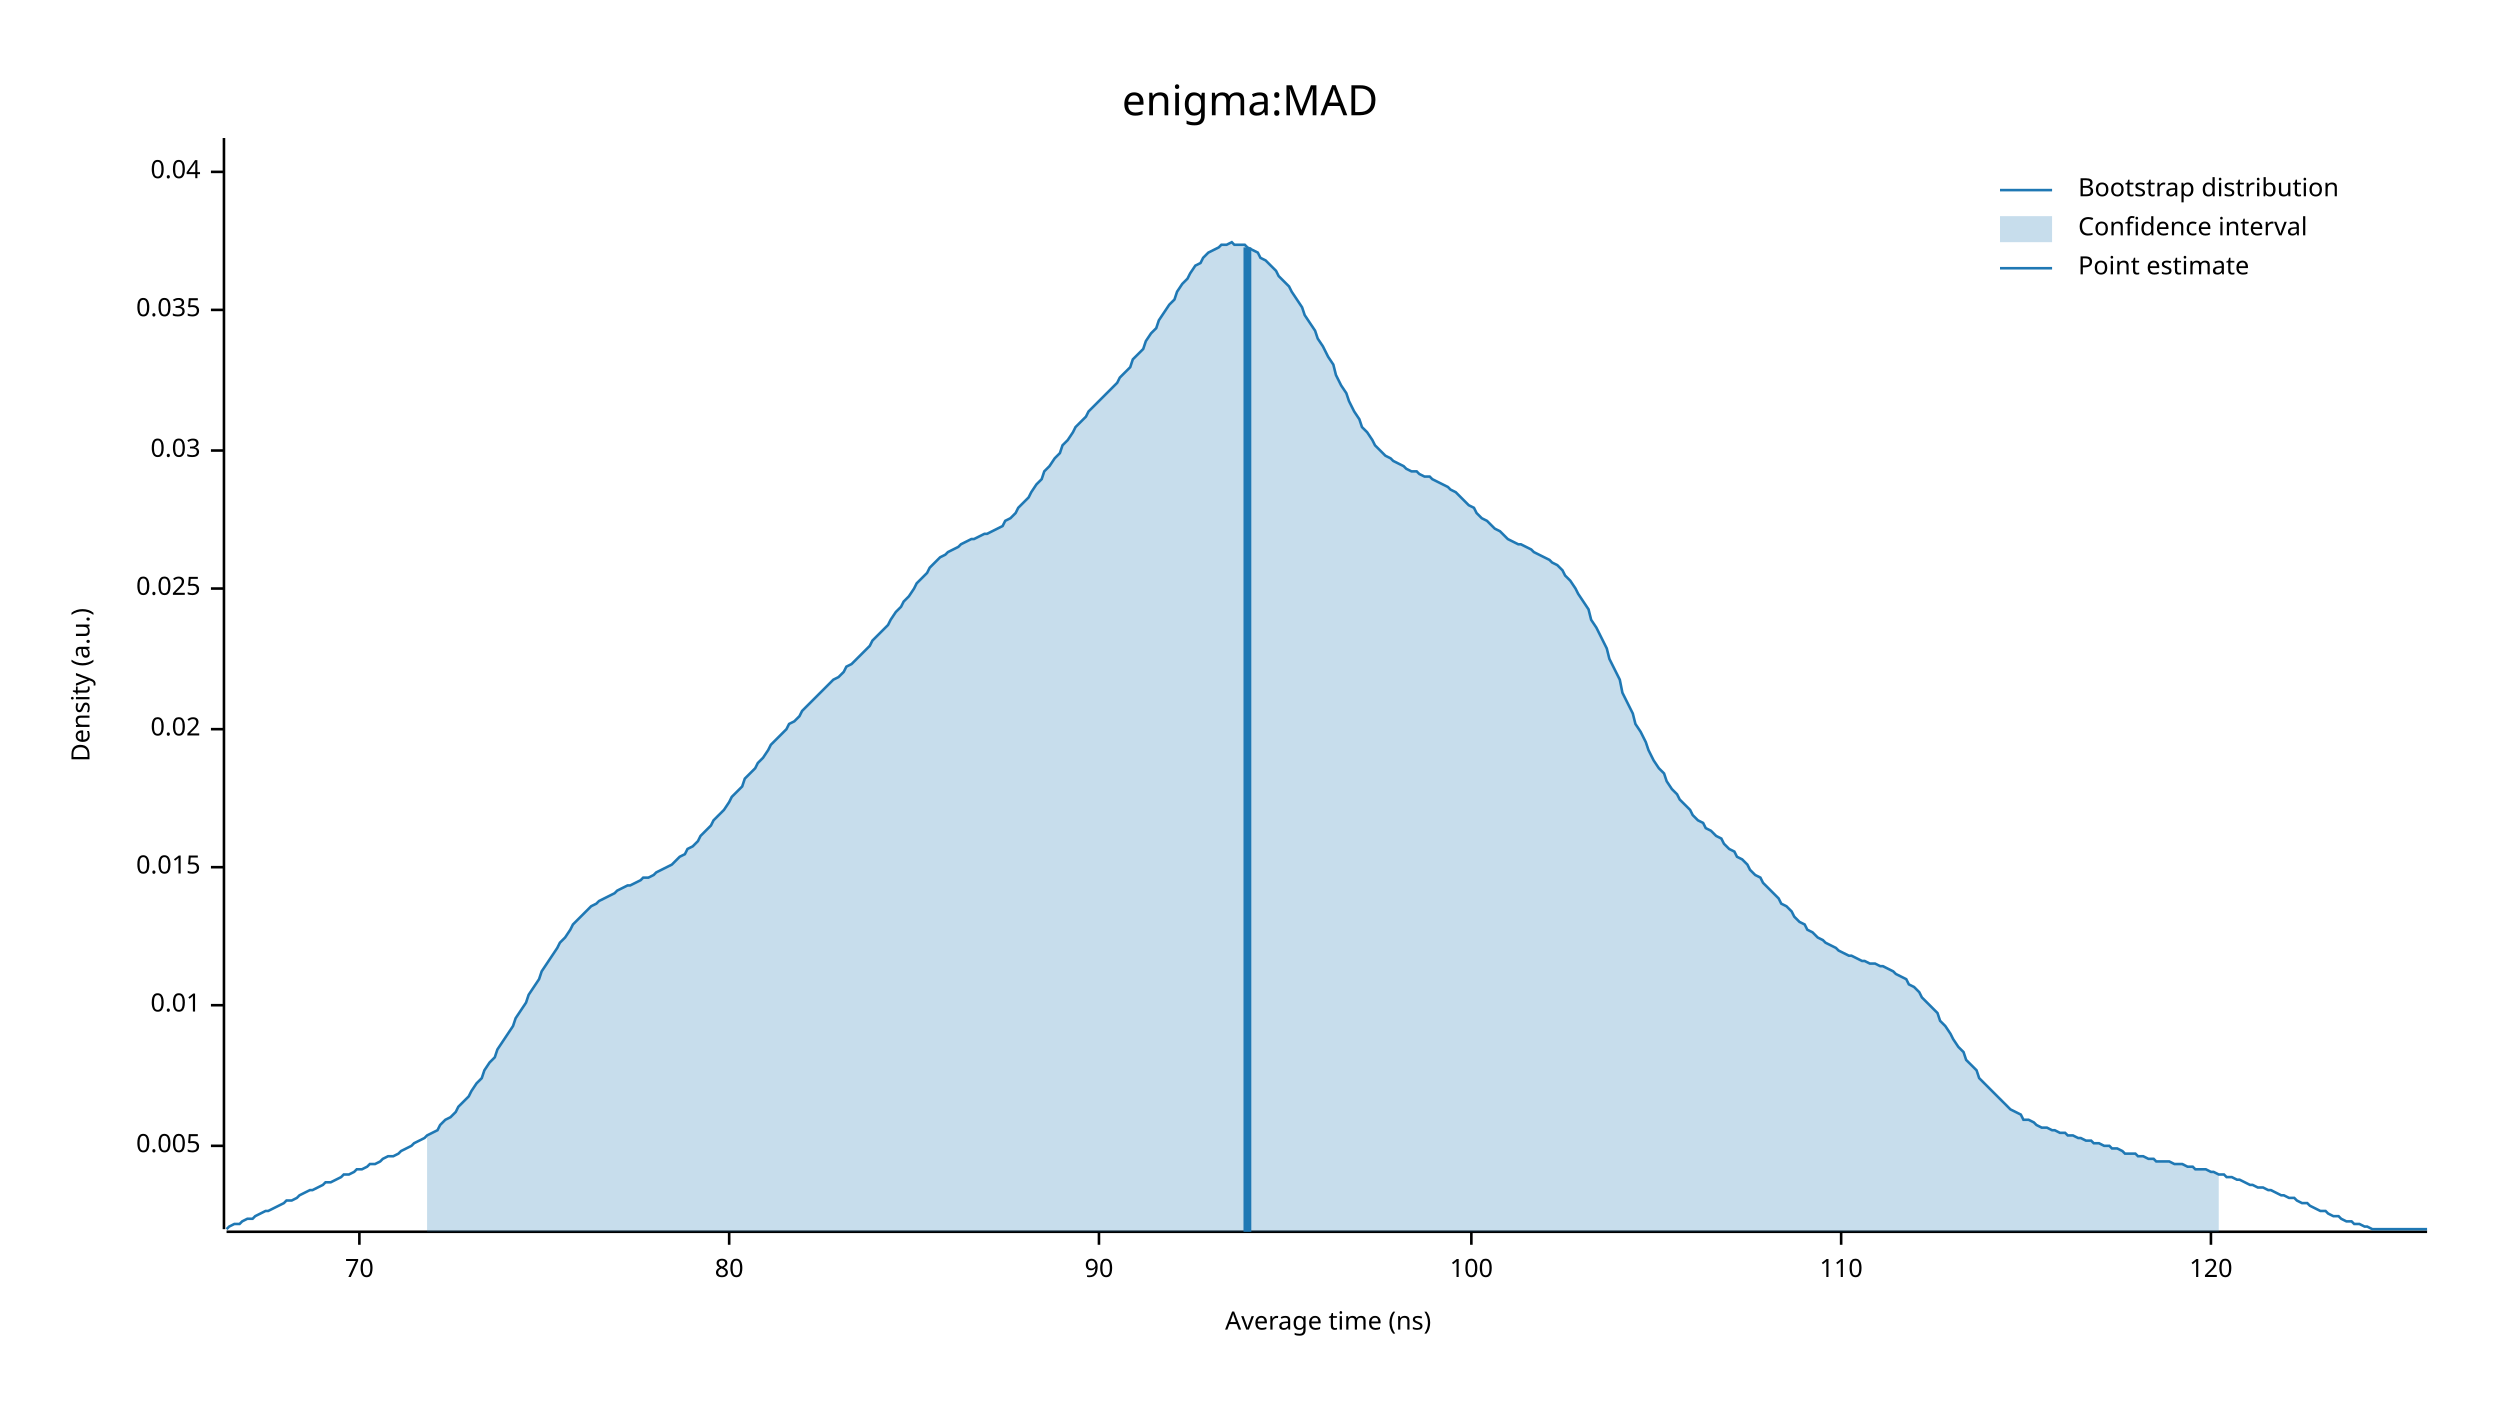
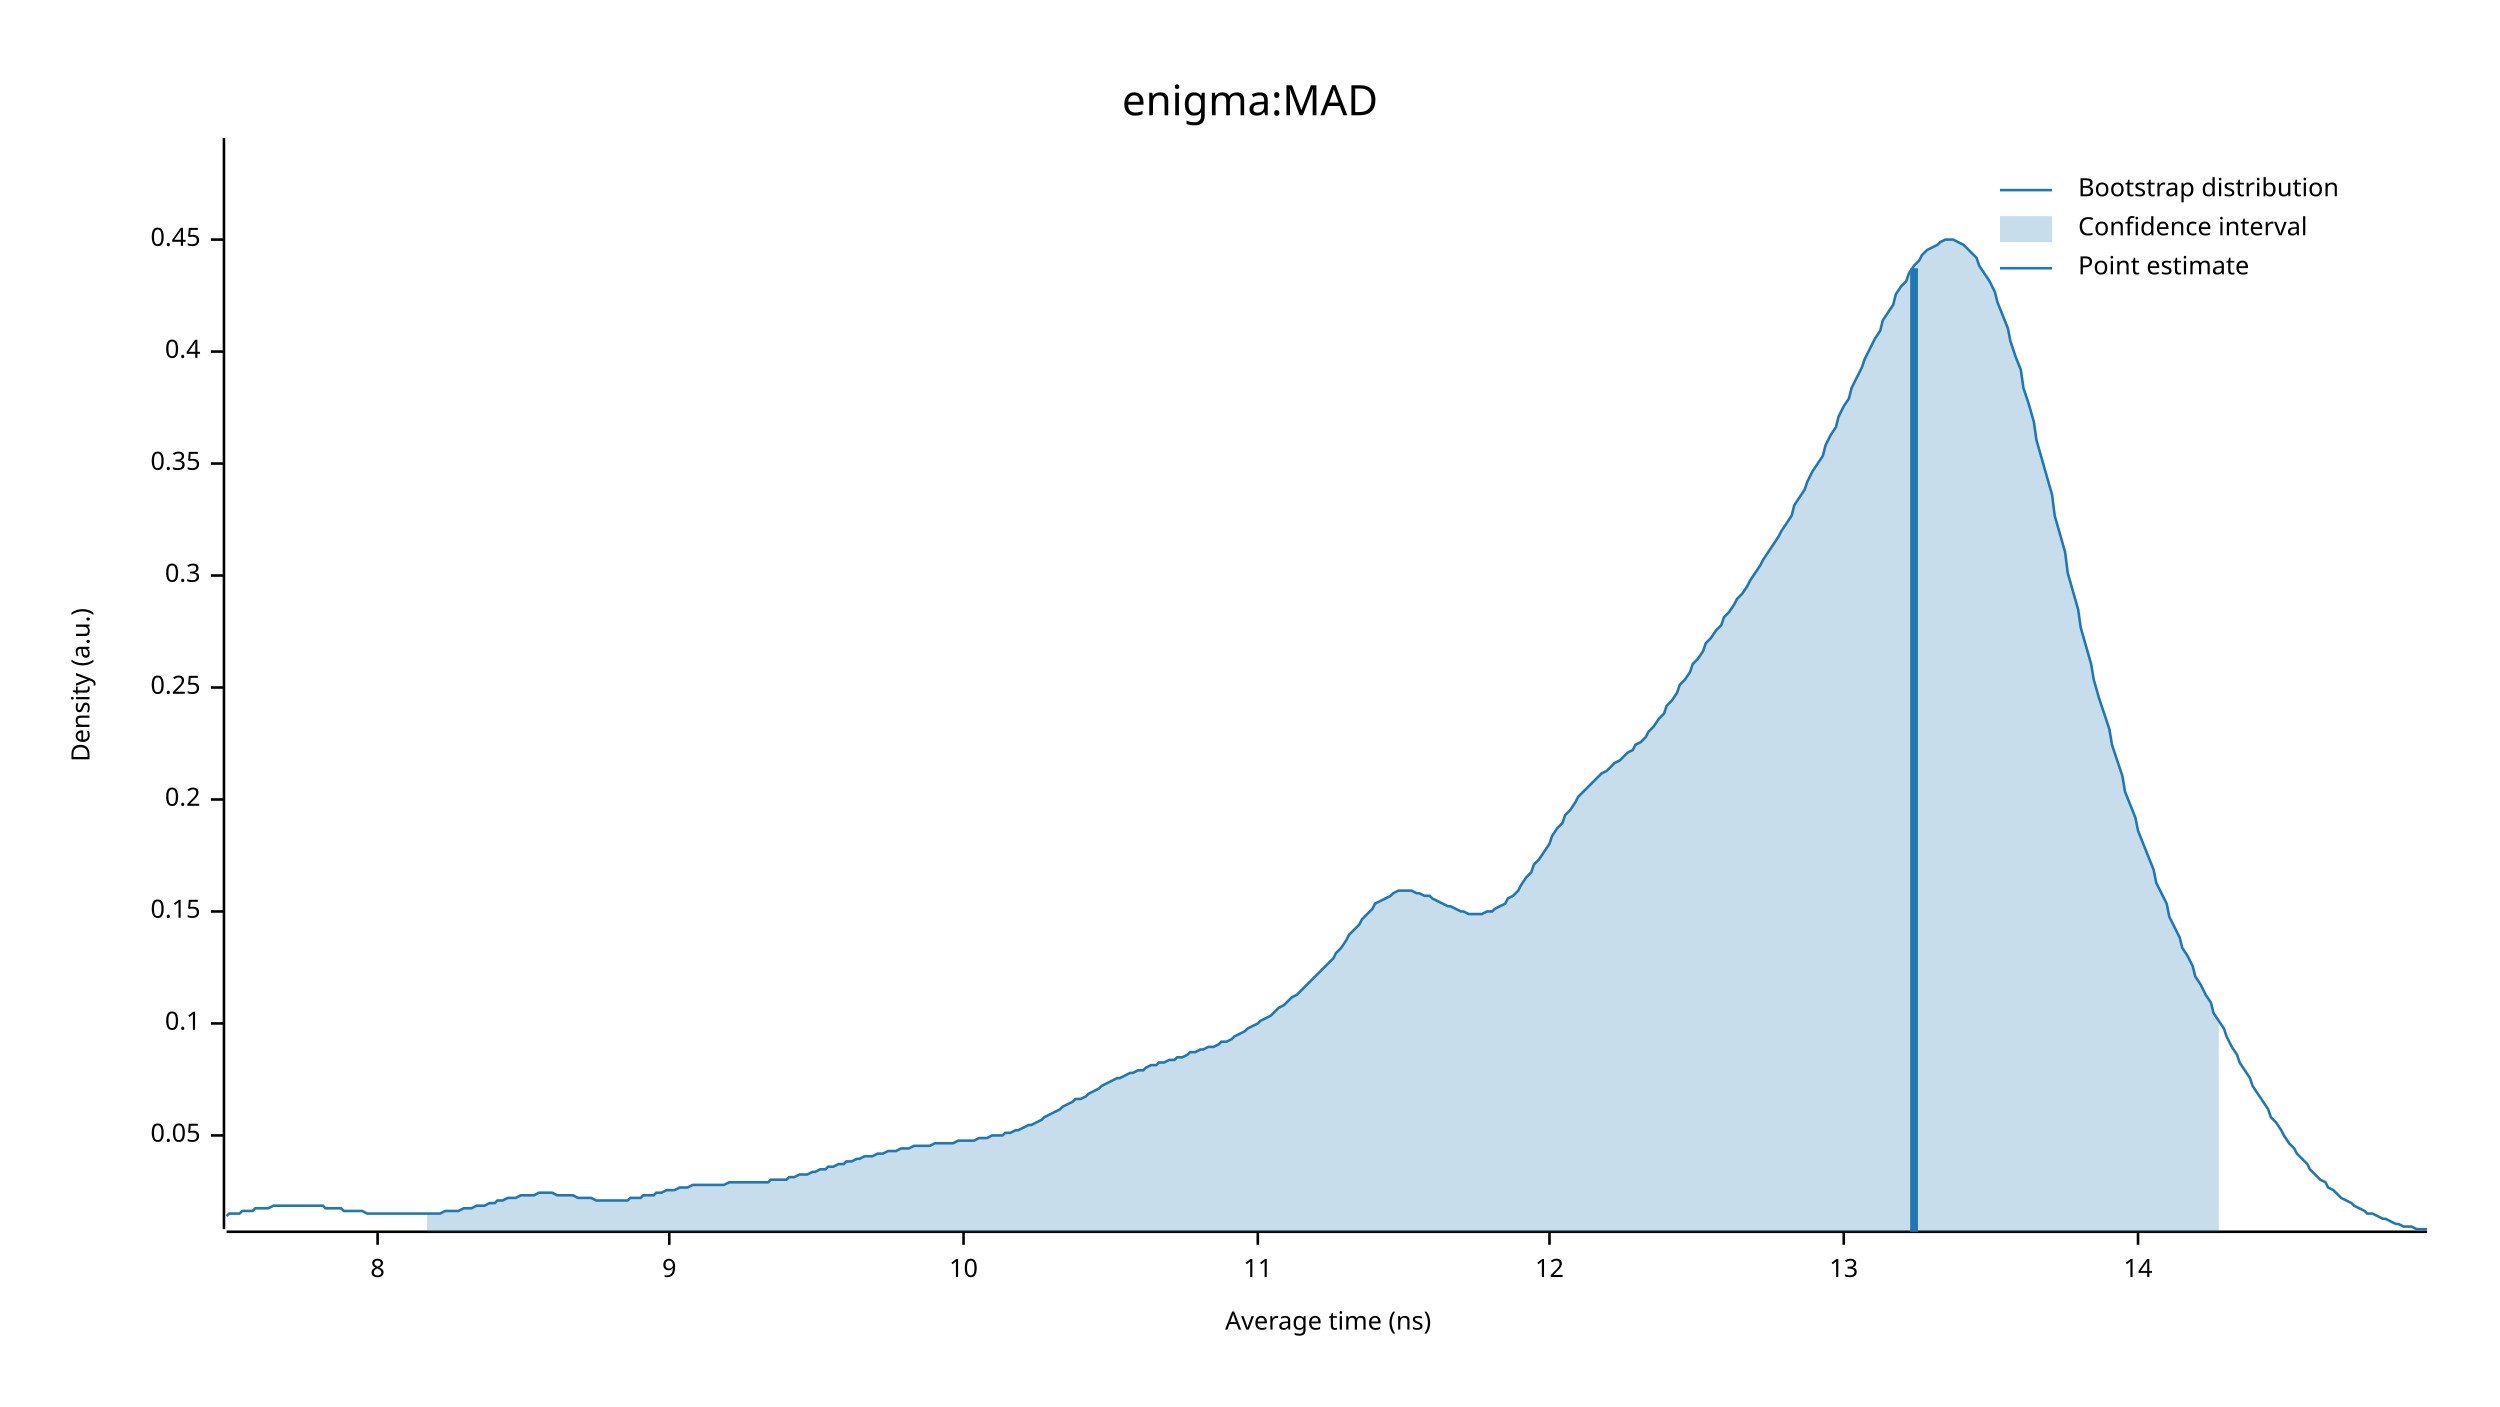
<svg xmlns="http://www.w3.org/2000/svg" width="960" height="540" viewBox="0 0 960 540">
  <text x="480" y="32" dy="0.76em" text-anchor="middle" font-family="sans-serif" font-size="16.129" opacity="1" fill="#000000">
enigma:MAD
</text>
  <text x="27" y="263" dy="0.76em" text-anchor="middle" font-family="sans-serif" font-size="9.677" opacity="1" fill="#000000" transform="rotate(270, 27, 263)">
Density (a.u.)
</text>
  <text x="510" y="513" dy="-0.5ex" text-anchor="middle" font-family="sans-serif" font-size="9.677" opacity="1" fill="#000000">
Average time (ns)
</text>
  <polyline fill="none" opacity="1" stroke="#000000" stroke-width="1" points="86,53 86,472 " />
-   <text x="77" y="440" dy="0.5ex" text-anchor="end" font-family="sans-serif" font-size="9.677" opacity="1" fill="#000000">
- 0.005
+   <text x="77" y="436" dy="0.5ex" text-anchor="end" font-family="sans-serif" font-size="9.677" opacity="1" fill="#000000">
+ 0.05
</text>
-   <polyline fill="none" opacity="1" stroke="#000000" stroke-width="1" points="81,440 86,440 " />
-   <text x="77" y="386" dy="0.5ex" text-anchor="end" font-family="sans-serif" font-size="9.677" opacity="1" fill="#000000">
- 0.01
+   <polyline fill="none" opacity="1" stroke="#000000" stroke-width="1" points="81,436 86,436 " />
+   <text x="77" y="393" dy="0.5ex" text-anchor="end" font-family="sans-serif" font-size="9.677" opacity="1" fill="#000000">
+ 0.1
</text>
-   <polyline fill="none" opacity="1" stroke="#000000" stroke-width="1" points="81,386 86,386 " />
-   <text x="77" y="333" dy="0.5ex" text-anchor="end" font-family="sans-serif" font-size="9.677" opacity="1" fill="#000000">
- 0.015
+   <polyline fill="none" opacity="1" stroke="#000000" stroke-width="1" points="81,393 86,393 " />
+   <text x="77" y="350" dy="0.5ex" text-anchor="end" font-family="sans-serif" font-size="9.677" opacity="1" fill="#000000">
+ 0.15
</text>
-   <polyline fill="none" opacity="1" stroke="#000000" stroke-width="1" points="81,333 86,333 " />
-   <text x="77" y="280" dy="0.5ex" text-anchor="end" font-family="sans-serif" font-size="9.677" opacity="1" fill="#000000">
- 0.02
+   <polyline fill="none" opacity="1" stroke="#000000" stroke-width="1" points="81,350 86,350 " />
+   <text x="77" y="307" dy="0.5ex" text-anchor="end" font-family="sans-serif" font-size="9.677" opacity="1" fill="#000000">
+ 0.2
</text>
-   <polyline fill="none" opacity="1" stroke="#000000" stroke-width="1" points="81,280 86,280 " />
-   <text x="77" y="226" dy="0.5ex" text-anchor="end" font-family="sans-serif" font-size="9.677" opacity="1" fill="#000000">
- 0.025
+   <polyline fill="none" opacity="1" stroke="#000000" stroke-width="1" points="81,307 86,307 " />
+   <text x="77" y="264" dy="0.5ex" text-anchor="end" font-family="sans-serif" font-size="9.677" opacity="1" fill="#000000">
+ 0.25
</text>
-   <polyline fill="none" opacity="1" stroke="#000000" stroke-width="1" points="81,226 86,226 " />
-   <text x="77" y="173" dy="0.5ex" text-anchor="end" font-family="sans-serif" font-size="9.677" opacity="1" fill="#000000">
- 0.03
+   <polyline fill="none" opacity="1" stroke="#000000" stroke-width="1" points="81,264 86,264 " />
+   <text x="77" y="221" dy="0.5ex" text-anchor="end" font-family="sans-serif" font-size="9.677" opacity="1" fill="#000000">
+ 0.3
</text>
-   <polyline fill="none" opacity="1" stroke="#000000" stroke-width="1" points="81,173 86,173 " />
-   <text x="77" y="119" dy="0.5ex" text-anchor="end" font-family="sans-serif" font-size="9.677" opacity="1" fill="#000000">
- 0.035
+   <polyline fill="none" opacity="1" stroke="#000000" stroke-width="1" points="81,221 86,221 " />
+   <text x="77" y="178" dy="0.5ex" text-anchor="end" font-family="sans-serif" font-size="9.677" opacity="1" fill="#000000">
+ 0.35
</text>
-   <polyline fill="none" opacity="1" stroke="#000000" stroke-width="1" points="81,119 86,119 " />
-   <text x="77" y="66" dy="0.5ex" text-anchor="end" font-family="sans-serif" font-size="9.677" opacity="1" fill="#000000">
- 0.04
+   <polyline fill="none" opacity="1" stroke="#000000" stroke-width="1" points="81,178 86,178 " />
+   <text x="77" y="135" dy="0.5ex" text-anchor="end" font-family="sans-serif" font-size="9.677" opacity="1" fill="#000000">
+ 0.4
</text>
-   <polyline fill="none" opacity="1" stroke="#000000" stroke-width="1" points="81,66 86,66 " />
+   <polyline fill="none" opacity="1" stroke="#000000" stroke-width="1" points="81,135 86,135 " />
+   <text x="77" y="92" dy="0.5ex" text-anchor="end" font-family="sans-serif" font-size="9.677" opacity="1" fill="#000000">
+ 0.45
+ </text>
+   <polyline fill="none" opacity="1" stroke="#000000" stroke-width="1" points="81,92 86,92 " />
  <polyline fill="none" opacity="1" stroke="#000000" stroke-width="1" points="87,473 932,473 " />
-   <text x="138" y="483" dy="0.76em" text-anchor="middle" font-family="sans-serif" font-size="9.677" opacity="1" fill="#000000">
- 70
+   <text x="145" y="483" dy="0.76em" text-anchor="middle" font-family="sans-serif" font-size="9.677" opacity="1" fill="#000000">
+ 8
</text>
-   <polyline fill="none" opacity="1" stroke="#000000" stroke-width="1" points="138,473 138,478 " />
-   <text x="280" y="483" dy="0.76em" text-anchor="middle" font-family="sans-serif" font-size="9.677" opacity="1" fill="#000000">
- 80
+   <polyline fill="none" opacity="1" stroke="#000000" stroke-width="1" points="145,473 145,478 " />
+   <text x="257" y="483" dy="0.76em" text-anchor="middle" font-family="sans-serif" font-size="9.677" opacity="1" fill="#000000">
+ 9
</text>
-   <polyline fill="none" opacity="1" stroke="#000000" stroke-width="1" points="280,473 280,478 " />
-   <text x="422" y="483" dy="0.76em" text-anchor="middle" font-family="sans-serif" font-size="9.677" opacity="1" fill="#000000">
- 90
+   <polyline fill="none" opacity="1" stroke="#000000" stroke-width="1" points="257,473 257,478 " />
+   <text x="370" y="483" dy="0.76em" text-anchor="middle" font-family="sans-serif" font-size="9.677" opacity="1" fill="#000000">
+ 10
</text>
-   <polyline fill="none" opacity="1" stroke="#000000" stroke-width="1" points="422,473 422,478 " />
-   <text x="565" y="483" dy="0.76em" text-anchor="middle" font-family="sans-serif" font-size="9.677" opacity="1" fill="#000000">
- 100
+   <polyline fill="none" opacity="1" stroke="#000000" stroke-width="1" points="370,473 370,478 " />
+   <text x="483" y="483" dy="0.76em" text-anchor="middle" font-family="sans-serif" font-size="9.677" opacity="1" fill="#000000">
+ 11
</text>
-   <polyline fill="none" opacity="1" stroke="#000000" stroke-width="1" points="565,473 565,478 " />
-   <text x="707" y="483" dy="0.76em" text-anchor="middle" font-family="sans-serif" font-size="9.677" opacity="1" fill="#000000">
- 110
+   <polyline fill="none" opacity="1" stroke="#000000" stroke-width="1" points="483,473 483,478 " />
+   <text x="595" y="483" dy="0.76em" text-anchor="middle" font-family="sans-serif" font-size="9.677" opacity="1" fill="#000000">
+ 12
</text>
-   <polyline fill="none" opacity="1" stroke="#000000" stroke-width="1" points="707,473 707,478 " />
-   <text x="849" y="483" dy="0.76em" text-anchor="middle" font-family="sans-serif" font-size="9.677" opacity="1" fill="#000000">
- 120
+   <polyline fill="none" opacity="1" stroke="#000000" stroke-width="1" points="595,473 595,478 " />
+   <text x="708" y="483" dy="0.76em" text-anchor="middle" font-family="sans-serif" font-size="9.677" opacity="1" fill="#000000">
+ 13
</text>
-   <polyline fill="none" opacity="1" stroke="#000000" stroke-width="1" points="849,473 849,478 " />
-   <polyline fill="none" opacity="1" stroke="#1F78B4" stroke-width="1" points="87,472 88,471 90,470 92,470 93,469 95,468 97,468 98,467 100,466 102,465 103,465 105,464 107,463 109,462 110,461 112,461 114,460 115,459 117,458 119,457 120,457 122,456 124,455 125,454 127,454 129,453 131,452 132,451 134,451 136,450 137,449 139,449 141,448 142,447 144,447 146,446 147,445 149,444 151,444 153,443 154,442 156,441 158,440 159,439 161,438 163,437 164,436 166,435 168,434 169,432 171,430 173,429 175,427 176,425 178,423 180,421 181,419 183,416 185,414 186,411 188,408 190,406 191,403 193,400 195,397 197,394 198,391 200,388 202,385 203,382 205,379 207,376 208,373 210,370 212,367 214,364 215,362 217,360 219,357 220,355 222,353 224,351 225,350 227,348 229,347 230,346 232,345 234,344 236,343 237,342 239,341 241,340 242,340 244,339 246,338 247,337 249,337 251,336 252,335 254,334 256,333 258,332 259,331 261,329 263,328 264,326 266,325 268,323 269,321 271,319 273,317 274,315 276,313 278,311 280,308 281,306 283,304 285,302 286,299 288,297 290,295 291,293 293,291 295,288 296,286 298,284 300,282 302,280 303,278 305,277 307,275 308,273 310,271 312,269 313,268 315,266 317,264 318,263 320,261 322,260 324,258 325,256 327,255 329,253 330,252 332,250 334,248 335,246 337,244 339,242 341,240 342,238 344,235 346,233 347,231 349,229 351,226 352,224 354,222 356,220 357,218 359,216 361,214 363,213 364,212 366,211 368,210 369,209 371,208 373,207 374,207 376,206 378,205 379,205 381,204 383,203 385,202 386,200 388,199 390,197 391,195 393,193 395,191 396,189 398,186 400,184 401,181 403,179 405,176 407,174 408,171 410,169 412,166 413,164 415,162 417,160 418,158 420,156 422,154 423,153 425,151 427,149 429,147 430,145 432,143 434,141 435,138 437,136 439,134 440,131 442,128 444,126 445,123 447,120 449,117 451,115 452,112 454,109 456,107 457,105 459,102 461,101 462,99 464,97 466,96 468,95 469,94 471,94 473,93 474,94 476,94 478,94 479,95 481,96 483,97 484,99 486,100 488,102 490,104 491,106 493,108 495,110 496,112 498,115 500,118 501,121 503,124 505,127 506,130 508,133 510,137 512,140 513,144 515,148 517,151 518,154 520,158 522,161 523,164 525,166 527,169 528,171 530,173 532,175 534,176 535,177 537,178 539,179 540,180 542,181 544,181 545,182 547,183 549,183 550,184 552,185 554,186 556,187 557,188 559,189 561,191 562,192 564,194 566,195 567,197 569,199 571,200 573,202 574,203 576,204 578,206 579,207 581,208 583,209 584,209 586,210 588,211 589,212 591,213 593,214 595,215 596,216 598,217 600,219 601,221 603,223 605,226 606,228 608,231 610,234 611,238 613,241 615,245 617,249 618,253 620,257 622,261 623,266 625,270 627,274 628,278 630,281 632,285 633,288 635,292 637,295 639,297 640,300 642,303 644,305 645,307 647,309 649,311 650,313 652,315 654,316 655,318 657,319 659,321 661,322 662,324 664,326 666,327 667,329 669,330 671,332 672,334 674,336 676,337 677,339 679,341 681,343 683,345 684,347 686,348 688,350 689,352 691,354 693,355 694,357 696,358 698,360 700,361 701,362 703,363 705,364 706,365 708,366 710,367 711,367 713,368 715,369 716,369 718,370 720,370 722,371 723,371 725,372 727,373 728,374 730,375 732,376 733,378 735,379 737,381 738,383 740,385 742,387 744,389 745,392 747,394 749,397 750,399 752,402 754,404 755,407 757,409 759,411 760,414 762,416 764,418 766,420 767,421 769,423 771,425 772,426 774,427 776,428 777,430 779,430 781,431 782,432 784,433 786,433 788,434 789,434 791,435 793,435 794,436 796,436 798,437 799,437 801,438 803,438 804,439 806,439 808,440 810,440 811,441 813,441 815,442 816,443 818,443 820,443 821,444 823,444 825,445 827,445 828,446 830,446 832,446 833,446 835,447 837,447 838,447 840,448 842,448 843,449 845,449 847,449 849,450 850,450 852,451 854,451 855,452 857,452 859,453 860,453 862,454 864,455 865,455 867,456 869,456 871,457 872,457 874,458 876,459 877,459 879,460 881,460 882,461 884,462 886,462 887,463 889,464 891,465 893,465 894,466 896,467 898,467 899,468 901,469 903,469 904,470 906,470 908,471 909,471 911,472 913,472 915,472 916,472 918,472 920,472 921,472 923,472 925,472 926,472 928,472 930,472 932,472 " />
-   <polygon opacity="0.25" fill="#1F78B4" points="164,436 166,435 168,434 169,432 171,430 173,429 175,427 176,425 178,423 180,421 181,419 183,416 185,414 186,411 188,408 190,406 191,403 193,400 195,397 197,394 198,391 200,388 202,385 203,382 205,379 207,376 208,373 210,370 212,367 214,364 215,362 217,360 219,357 220,355 222,353 224,351 225,350 227,348 229,347 230,346 232,345 234,344 236,343 237,342 239,341 241,340 242,340 244,339 246,338 247,337 249,337 251,336 252,335 254,334 256,333 258,332 259,331 261,329 263,328 264,326 266,325 268,323 269,321 271,319 273,317 274,315 276,313 278,311 280,308 281,306 283,304 285,302 286,299 288,297 290,295 291,293 293,291 295,288 296,286 298,284 300,282 302,280 303,278 305,277 307,275 308,273 310,271 312,269 313,268 315,266 317,264 318,263 320,261 322,260 324,258 325,256 327,255 329,253 330,252 332,250 334,248 335,246 337,244 339,242 341,240 342,238 344,235 346,233 347,231 349,229 351,226 352,224 354,222 356,220 357,218 359,216 361,214 363,213 364,212 366,211 368,210 369,209 371,208 373,207 374,207 376,206 378,205 379,205 381,204 383,203 385,202 386,200 388,199 390,197 391,195 393,193 395,191 396,189 398,186 400,184 401,181 403,179 405,176 407,174 408,171 410,169 412,166 413,164 415,162 417,160 418,158 420,156 422,154 423,153 425,151 427,149 429,147 430,145 432,143 434,141 435,138 437,136 439,134 440,131 442,128 444,126 445,123 447,120 449,117 451,115 452,112 454,109 456,107 457,105 459,102 461,101 462,99 464,97 466,96 468,95 469,94 471,94 473,93 474,94 476,94 478,94 479,95 481,96 483,97 484,99 486,100 488,102 490,104 491,106 493,108 495,110 496,112 498,115 500,118 501,121 503,124 505,127 506,130 508,133 510,137 512,140 513,144 515,148 517,151 518,154 520,158 522,161 523,164 525,166 527,169 528,171 530,173 532,175 534,176 535,177 537,178 539,179 540,180 542,181 544,181 545,182 547,183 549,183 550,184 552,185 554,186 556,187 557,188 559,189 561,191 562,192 564,194 566,195 567,197 569,199 571,200 573,202 574,203 576,204 578,206 579,207 581,208 583,209 584,209 586,210 588,211 589,212 591,213 593,214 595,215 596,216 598,217 600,219 601,221 603,223 605,226 606,228 608,231 610,234 611,238 613,241 615,245 617,249 618,253 620,257 622,261 623,266 625,270 627,274 628,278 630,281 632,285 633,288 635,292 637,295 639,297 640,300 642,303 644,305 645,307 647,309 649,311 650,313 652,315 654,316 655,318 657,319 659,321 661,322 662,324 664,326 666,327 667,329 669,330 671,332 672,334 674,336 676,337 677,339 679,341 681,343 683,345 684,347 686,348 688,350 689,352 691,354 693,355 694,357 696,358 698,360 700,361 701,362 703,363 705,364 706,365 708,366 710,367 711,367 713,368 715,369 716,369 718,370 720,370 722,371 723,371 725,372 727,373 728,374 730,375 732,376 733,378 735,379 737,381 738,383 740,385 742,387 744,389 745,392 747,394 749,397 750,399 752,402 754,404 755,407 757,409 759,411 760,414 762,416 764,418 766,420 767,421 769,423 771,425 772,426 774,427 776,428 777,430 779,430 781,431 782,432 784,433 786,433 788,434 789,434 791,435 793,435 794,436 796,436 798,437 799,437 801,438 803,438 804,439 806,439 808,440 810,440 811,441 813,441 815,442 816,443 818,443 820,443 821,444 823,444 825,445 827,445 828,446 830,446 832,446 833,446 835,447 837,447 838,447 840,448 842,448 843,449 845,449 847,449 849,450 850,450 852,451 852,473 164,473 " />
-   <polyline fill="none" opacity="1" stroke="#1F78B4" stroke-width="3" points="479,473 479,95 " />
+   <polyline fill="none" opacity="1" stroke="#000000" stroke-width="1" points="708,473 708,478 " />
+   <text x="821" y="483" dy="0.76em" text-anchor="middle" font-family="sans-serif" font-size="9.677" opacity="1" fill="#000000">
+ 14
+ </text>
+   <polyline fill="none" opacity="1" stroke="#000000" stroke-width="1" points="821,473 821,478 " />
+   <polyline fill="none" opacity="1" stroke="#1F78B4" stroke-width="1" points="87,467 88,466 90,466 92,466 93,465 95,465 97,465 98,464 100,464 102,464 103,464 105,463 107,463 109,463 110,463 112,463 114,463 115,463 117,463 119,463 120,463 122,463 124,463 125,464 127,464 129,464 131,464 132,465 134,465 136,465 137,465 139,465 141,466 142,466 144,466 146,466 147,466 149,466 151,466 153,466 154,466 156,466 158,466 159,466 161,466 163,466 164,466 166,466 168,466 169,466 171,465 173,465 175,465 176,465 178,464 180,464 181,464 183,463 185,463 186,463 188,462 190,462 191,461 193,461 195,460 197,460 198,460 200,459 202,459 203,459 205,459 207,458 208,458 210,458 212,458 214,459 215,459 217,459 219,459 220,459 222,460 224,460 225,460 227,460 229,461 230,461 232,461 234,461 236,461 237,461 239,461 241,461 242,460 244,460 246,460 247,459 249,459 251,459 252,458 254,458 256,457 258,457 259,457 261,456 263,456 264,456 266,455 268,455 269,455 271,455 273,455 274,455 276,455 278,455 280,454 281,454 283,454 285,454 286,454 288,454 290,454 291,454 293,454 295,454 296,453 298,453 300,453 302,453 303,452 305,452 307,451 308,451 310,451 312,450 313,450 315,449 317,449 318,448 320,448 322,447 324,447 325,446 327,446 329,445 330,445 332,444 334,444 335,444 337,443 339,443 341,442 342,442 344,442 346,441 347,441 349,441 351,440 352,440 354,440 356,440 357,440 359,439 361,439 363,439 364,439 366,439 368,438 369,438 371,438 373,438 374,438 376,437 378,437 379,437 381,436 383,436 385,436 386,435 388,435 390,434 391,434 393,433 395,432 396,432 398,431 400,430 401,429 403,428 405,427 407,426 408,425 410,424 412,423 413,422 415,422 417,421 418,420 420,419 422,418 423,417 425,416 427,415 429,414 430,414 432,413 434,412 435,412 437,411 439,411 440,410 442,409 444,409 445,408 447,408 449,407 451,407 452,406 454,406 456,405 457,404 459,404 461,403 462,403 464,402 466,402 468,401 469,400 471,400 473,399 474,398 476,397 478,396 479,395 481,394 483,393 484,392 486,391 488,390 490,388 491,387 493,386 495,384 496,383 498,382 500,380 501,379 503,377 505,375 506,374 508,372 510,370 512,368 513,366 515,364 517,361 518,359 520,357 522,355 523,353 525,351 527,349 528,347 530,346 532,345 534,344 535,343 537,342 539,342 540,342 542,342 544,343 545,343 547,344 549,344 550,345 552,346 554,347 556,348 557,348 559,349 561,350 562,350 564,351 566,351 567,351 569,351 571,350 573,350 574,349 576,348 578,347 579,345 581,344 583,342 584,340 586,337 588,335 589,332 591,330 593,327 595,324 596,321 598,318 600,316 601,313 603,311 605,308 606,306 608,304 610,302 611,301 613,299 615,297 617,296 618,295 620,293 622,292 623,291 625,289 627,288 628,286 630,285 632,283 633,281 635,279 637,276 639,274 640,271 642,269 644,266 645,263 647,261 649,258 650,255 652,253 654,250 655,247 657,245 659,242 661,240 662,237 664,235 666,232 667,230 669,228 671,225 672,223 674,220 676,217 677,215 679,212 681,209 683,206 684,204 686,201 688,198 689,194 691,191 693,188 694,185 696,181 698,178 700,175 701,171 703,167 705,164 706,160 708,156 710,153 711,149 713,145 715,141 716,138 718,134 720,130 722,127 723,123 725,120 727,117 728,113 730,110 732,108 733,105 735,102 737,100 738,98 740,96 742,95 744,94 745,93 747,92 749,92 750,92 752,93 754,94 755,95 757,97 759,99 760,102 762,105 764,108 766,112 767,116 769,121 771,126 772,131 774,137 776,142 777,149 779,155 781,162 782,169 784,176 786,183 788,190 789,198 791,205 793,212 794,220 796,227 798,234 799,241 801,248 803,255 804,261 806,268 808,274 810,280 811,286 813,292 815,298 816,304 818,309 820,314 821,319 823,324 825,329 827,334 828,339 830,343 832,347 833,352 835,356 837,360 838,364 840,367 842,371 843,375 845,378 847,382 849,385 850,389 852,392 854,395 855,398 857,402 859,405 860,408 862,411 864,414 865,417 867,420 869,423 871,426 872,429 874,431 876,434 877,436 879,439 881,441 882,443 884,445 886,447 887,449 889,451 891,453 893,454 894,456 896,457 898,459 899,460 901,461 903,462 904,463 906,464 908,465 909,466 911,466 913,467 915,468 916,468 918,469 920,470 921,470 923,471 925,471 926,471 928,472 930,472 932,472 " />
+   <polygon opacity="0.25" fill="#1F78B4" points="164,466 166,466 168,466 169,466 171,465 173,465 175,465 176,465 178,464 180,464 181,464 183,463 185,463 186,463 188,462 190,462 191,461 193,461 195,460 197,460 198,460 200,459 202,459 203,459 205,459 207,458 208,458 210,458 212,458 214,459 215,459 217,459 219,459 220,459 222,460 224,460 225,460 227,460 229,461 230,461 232,461 234,461 236,461 237,461 239,461 241,461 242,460 244,460 246,460 247,459 249,459 251,459 252,458 254,458 256,457 258,457 259,457 261,456 263,456 264,456 266,455 268,455 269,455 271,455 273,455 274,455 276,455 278,455 280,454 281,454 283,454 285,454 286,454 288,454 290,454 291,454 293,454 295,454 296,453 298,453 300,453 302,453 303,452 305,452 307,451 308,451 310,451 312,450 313,450 315,449 317,449 318,448 320,448 322,447 324,447 325,446 327,446 329,445 330,445 332,444 334,444 335,444 337,443 339,443 341,442 342,442 344,442 346,441 347,441 349,441 351,440 352,440 354,440 356,440 357,440 359,439 361,439 363,439 364,439 366,439 368,438 369,438 371,438 373,438 374,438 376,437 378,437 379,437 381,436 383,436 385,436 386,435 388,435 390,434 391,434 393,433 395,432 396,432 398,431 400,430 401,429 403,428 405,427 407,426 408,425 410,424 412,423 413,422 415,422 417,421 418,420 420,419 422,418 423,417 425,416 427,415 429,414 430,414 432,413 434,412 435,412 437,411 439,411 440,410 442,409 444,409 445,408 447,408 449,407 451,407 452,406 454,406 456,405 457,404 459,404 461,403 462,403 464,402 466,402 468,401 469,400 471,400 473,399 474,398 476,397 478,396 479,395 481,394 483,393 484,392 486,391 488,390 490,388 491,387 493,386 495,384 496,383 498,382 500,380 501,379 503,377 505,375 506,374 508,372 510,370 512,368 513,366 515,364 517,361 518,359 520,357 522,355 523,353 525,351 527,349 528,347 530,346 532,345 534,344 535,343 537,342 539,342 540,342 542,342 544,343 545,343 547,344 549,344 550,345 552,346 554,347 556,348 557,348 559,349 561,350 562,350 564,351 566,351 567,351 569,351 571,350 573,350 574,349 576,348 578,347 579,345 581,344 583,342 584,340 586,337 588,335 589,332 591,330 593,327 595,324 596,321 598,318 600,316 601,313 603,311 605,308 606,306 608,304 610,302 611,301 613,299 615,297 617,296 618,295 620,293 622,292 623,291 625,289 627,288 628,286 630,285 632,283 633,281 635,279 637,276 639,274 640,271 642,269 644,266 645,263 647,261 649,258 650,255 652,253 654,250 655,247 657,245 659,242 661,240 662,237 664,235 666,232 667,230 669,228 671,225 672,223 674,220 676,217 677,215 679,212 681,209 683,206 684,204 686,201 688,198 689,194 691,191 693,188 694,185 696,181 698,178 700,175 701,171 703,167 705,164 706,160 708,156 710,153 711,149 713,145 715,141 716,138 718,134 720,130 722,127 723,123 725,120 727,117 728,113 730,110 732,108 733,105 735,102 737,100 738,98 740,96 742,95 744,94 745,93 747,92 749,92 750,92 752,93 754,94 755,95 757,97 759,99 760,102 762,105 764,108 766,112 767,116 769,121 771,126 772,131 774,137 776,142 777,149 779,155 781,162 782,169 784,176 786,183 788,190 789,198 791,205 793,212 794,220 796,227 798,234 799,241 801,248 803,255 804,261 806,268 808,274 810,280 811,286 813,292 815,298 816,304 818,309 820,314 821,319 823,324 825,329 827,334 828,339 830,343 832,347 833,352 835,356 837,360 838,364 840,367 842,371 843,375 845,378 847,382 849,385 850,389 852,392 852,473 164,473 " />
+   <polyline fill="none" opacity="1" stroke="#1F78B4" stroke-width="3" points="735,473 735,103 " />
  <text x="798" y="68" dy="0.76em" text-anchor="start" font-family="sans-serif" font-size="9.677" opacity="1" fill="#000000">
Bootstrap distribution
</text>
  <text x="798" y="83" dy="0.76em" text-anchor="start" font-family="sans-serif" font-size="9.677" opacity="1" fill="#000000">
Confidence interval
</text>
  <text x="798" y="98" dy="0.76em" text-anchor="start" font-family="sans-serif" font-size="9.677" opacity="1" fill="#000000">
Point estimate
</text>
  <polyline fill="none" opacity="1" stroke="#1F78B4" stroke-width="1" points="768,73 788,73 " />
  <rect x="768" y="83" width="20" height="10" opacity="0.25" fill="#1F78B4" stroke="none" />
  <polyline fill="none" opacity="1" stroke="#1F78B4" stroke-width="1" points="768,103 788,103 " />
</svg>
